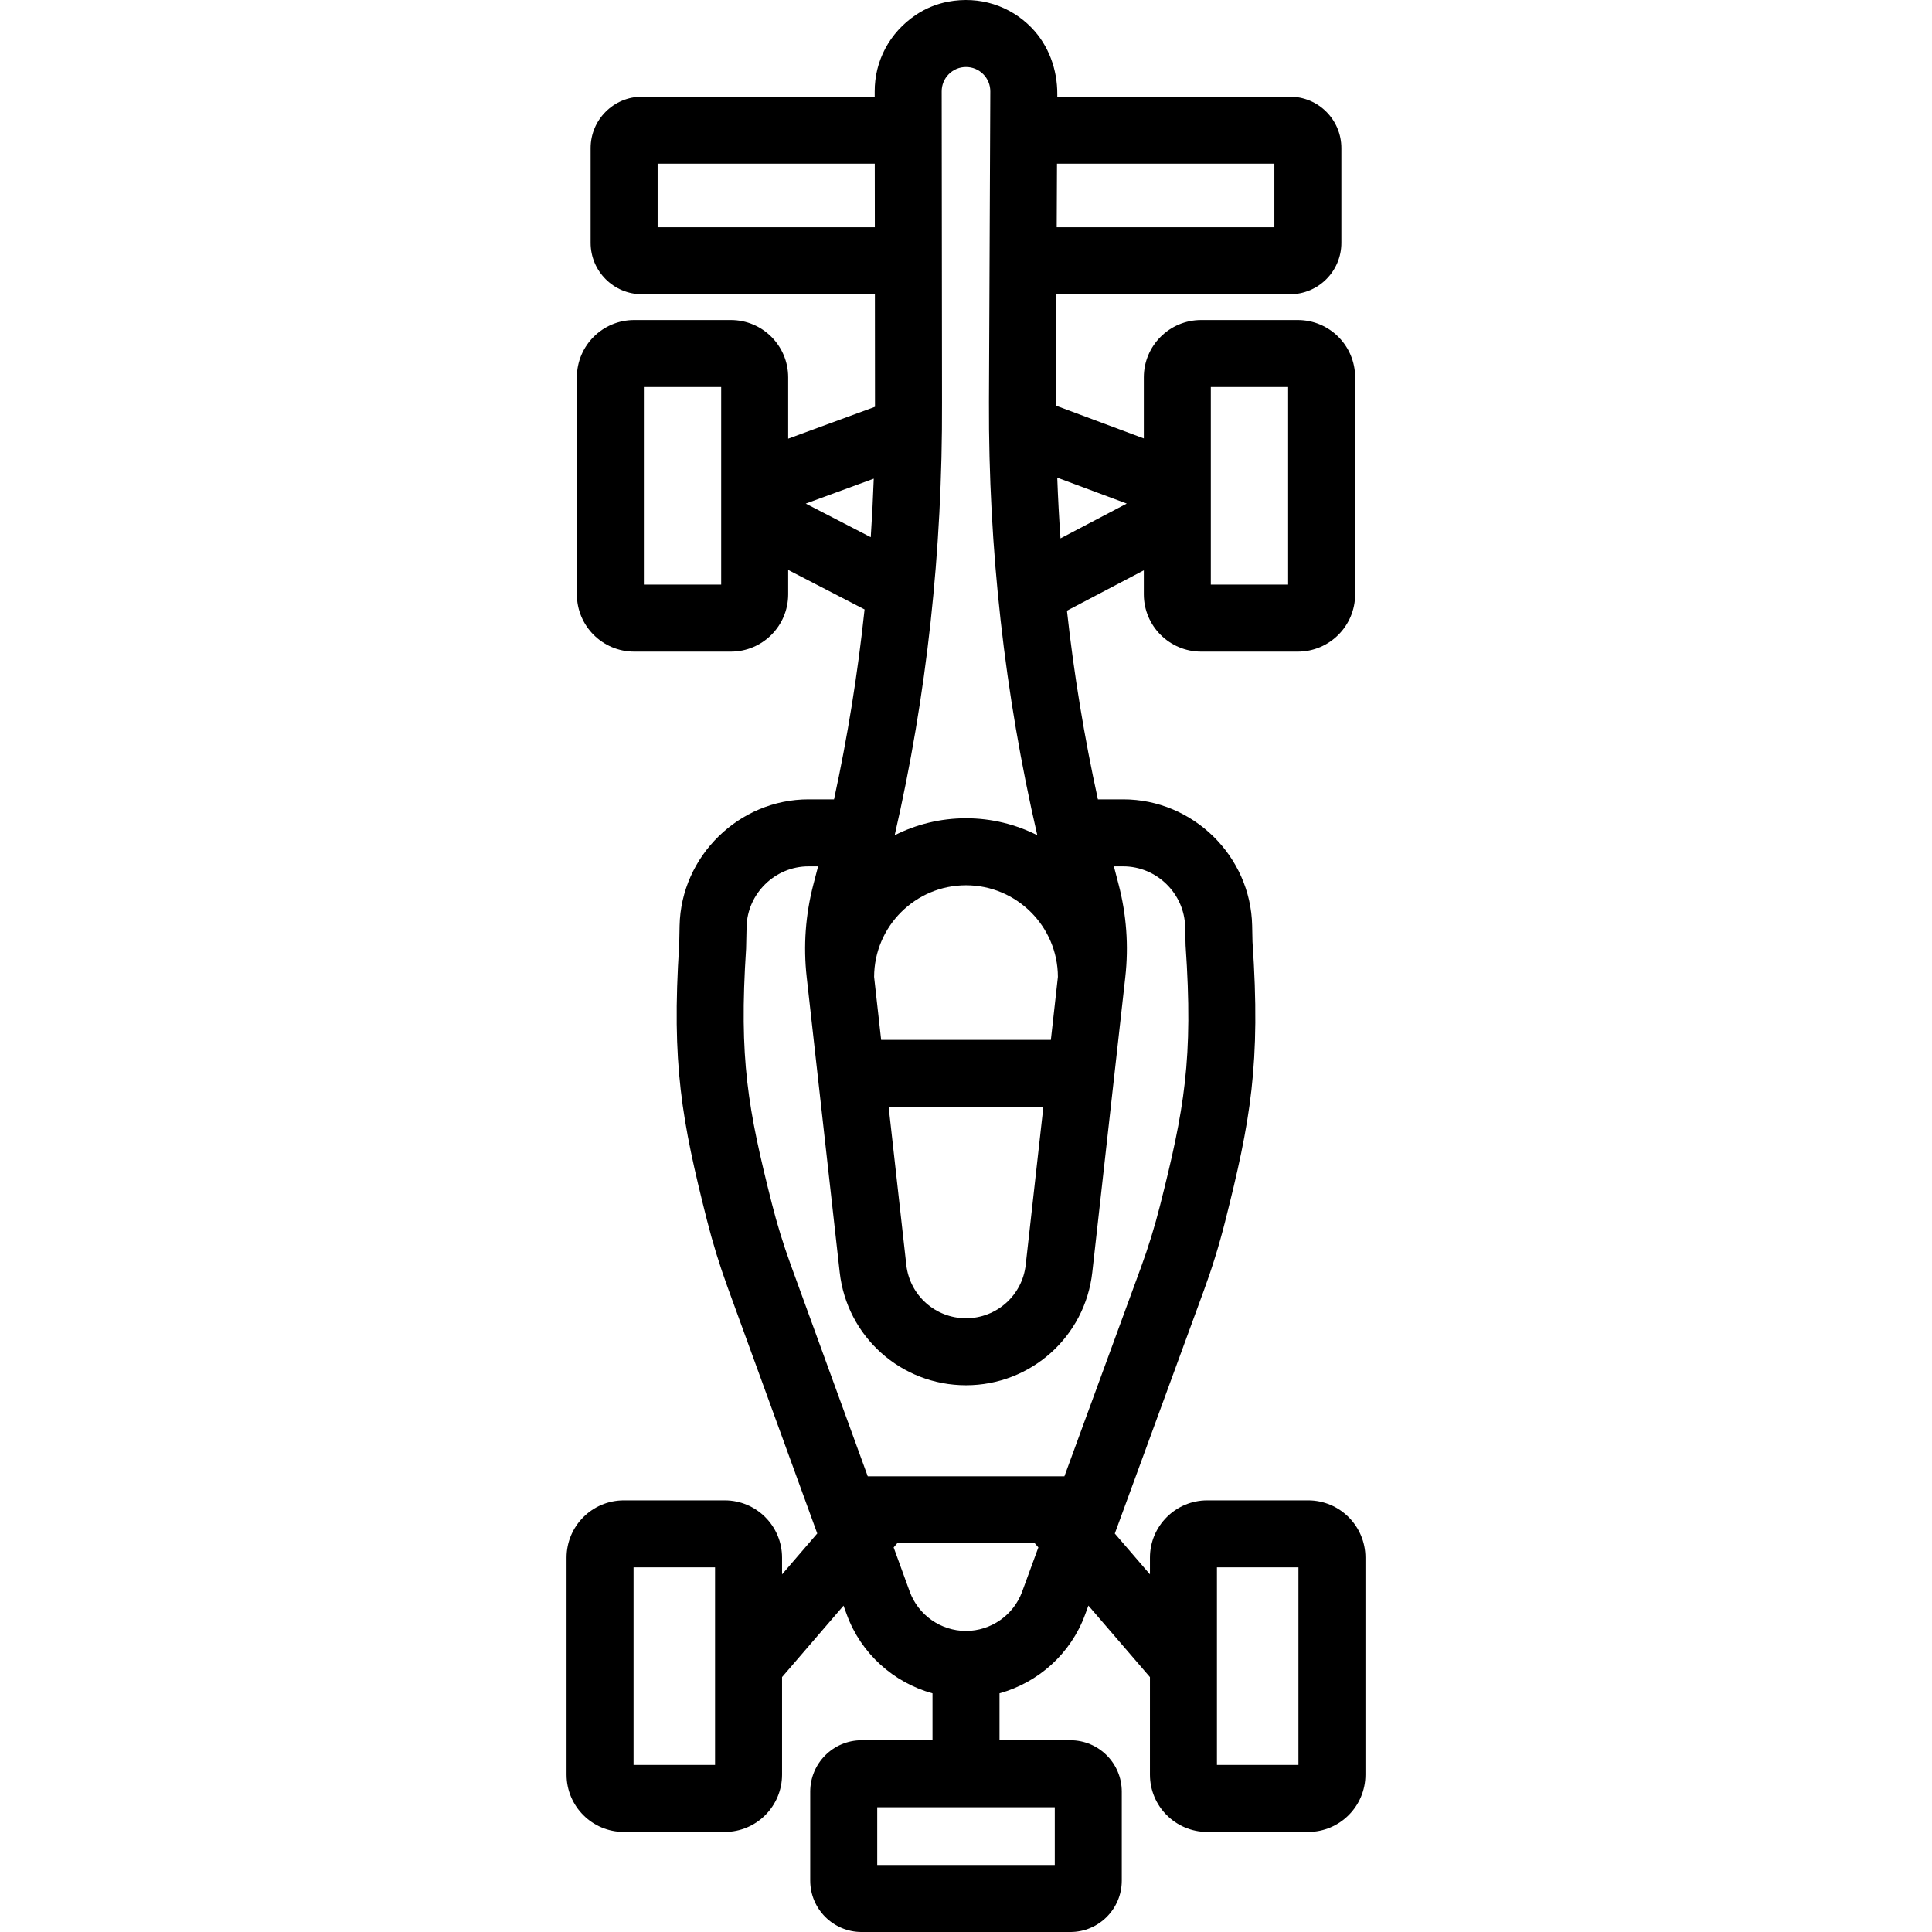
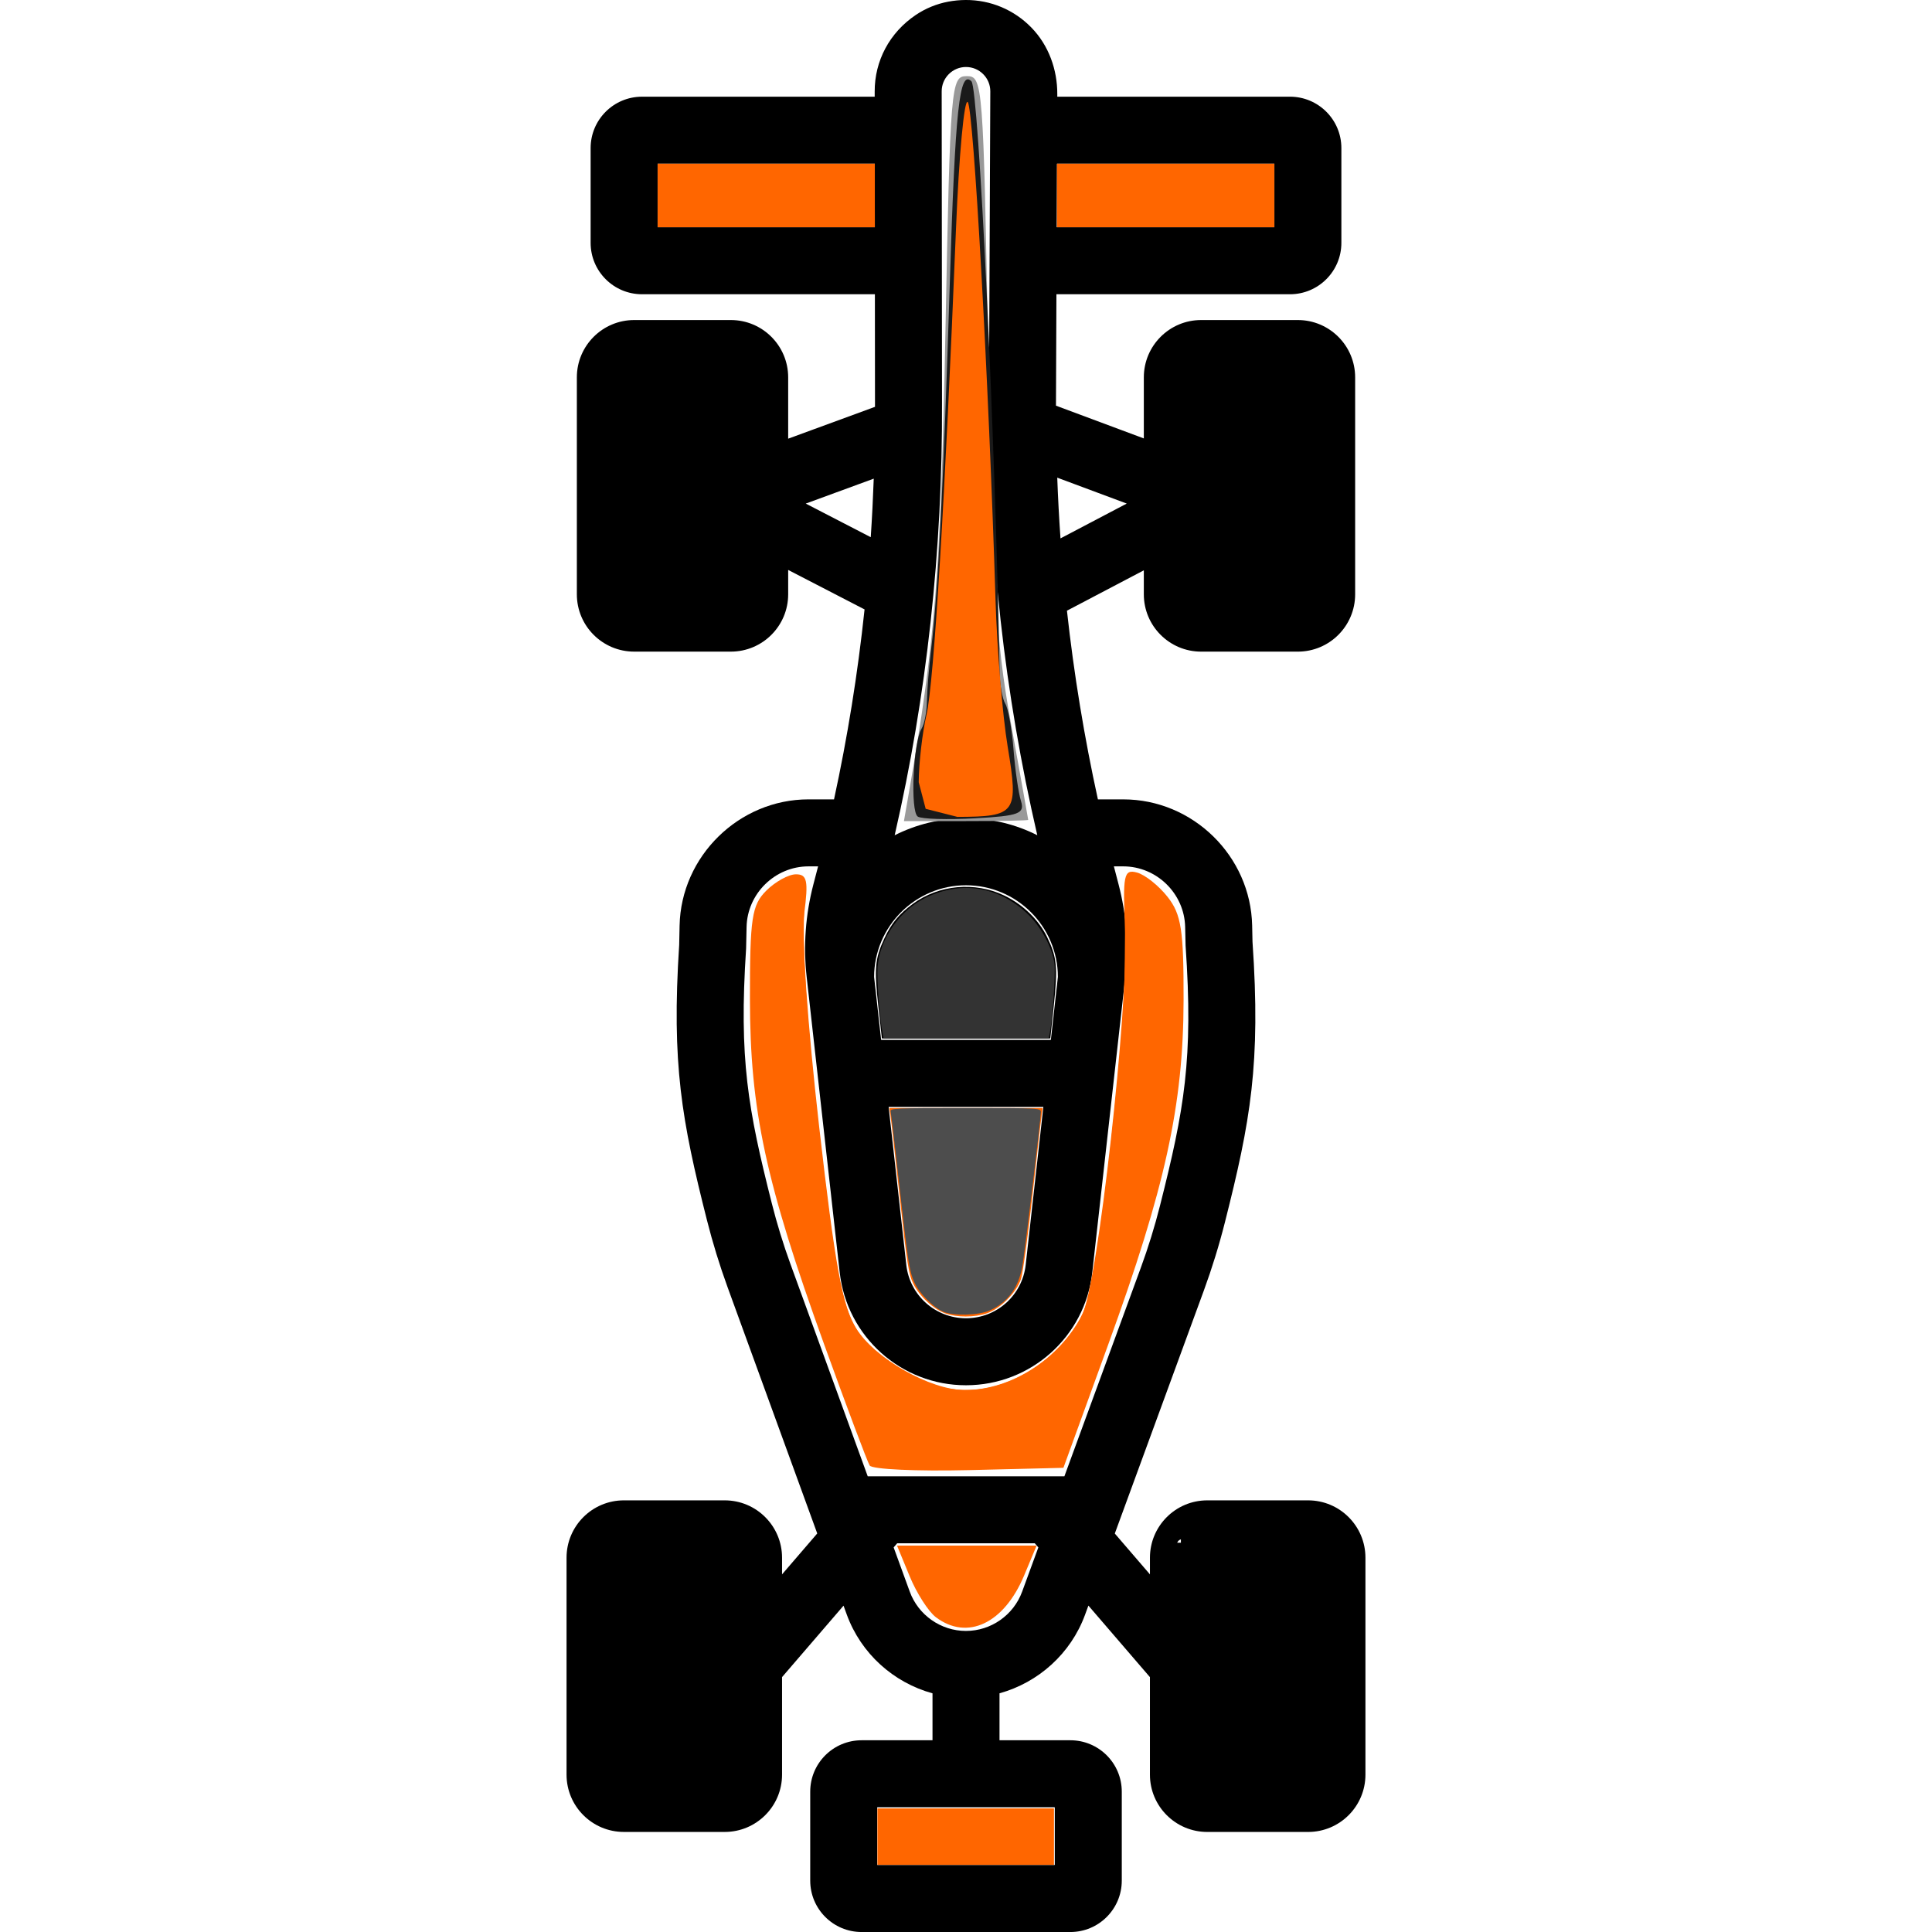
<svg xmlns="http://www.w3.org/2000/svg" version="1.1" id="Capa_1" x="0px" y="0px" viewBox="0 0 374.84 374.84" style="enable-background:new 0 0 374.84 374.84;" xml:space="preserve">
-   <path d="M253.796,291.092h-19.563c-6.144,0-11.124,4.98-11.124,11.124v3.238l-6.818-7.924l17.281-47.161  c1.583-4.319,2.958-8.773,4.087-13.238c4.963-19.622,6.973-30.724,5.347-54.425l-0.066-3.123  c-0.282-13.506-11.5-24.494-25.008-24.494h-4.92c-2.639-12.05-4.649-24.27-6.006-36.607l14.915-7.834v4.654  c0,6.144,4.98,11.124,11.124,11.124h18.752c6.143,0,11.124-4.98,11.124-11.124V73.216c0-6.144-4.98-11.124-11.124-11.124h-18.752  c-6.144,0-11.124,4.98-11.124,11.124v11.847l-17.044-6.356c0-0.225,0.088-21.617,0.088-21.617h45.313  c5.508,0,9.972-4.465,9.972-9.972V28.731c0-5.508-4.465-9.972-9.972-9.972h-45.146l0.002-0.465c0.021-4.784-1.67-9.49-5.004-12.92  c-4.16-4.28-10.09-6.189-16.162-5.049c-2.233,0.419-4.376,1.292-6.263,2.557c-5.134,3.444-8.023,8.958-8,14.884l0.001,0.993h-45.143  c-5.508,0-9.972,4.465-9.972,9.972v18.385c0,5.508,4.465,9.972,9.972,9.972h45.182c0,0,0.018,21.543,0.018,21.844l-16.843,6.177  V73.216c0-6.144-4.98-11.124-11.124-11.124h-18.752c-6.144,0-11.124,4.98-11.124,11.124v42.086c0,6.144,4.98,11.124,11.124,11.124  h18.752c6.143,0,11.124-4.98,11.124-11.124v-4.724l14.821,7.661c-1.326,12.505-3.309,24.806-5.925,36.85h-4.956  c-13.475,0-24.728,11.023-25.007,24.494l-0.077,3.727c-1.5,23.147,0.49,34.062,5.378,53.393c1.108,4.384,2.453,8.757,3.997,12.998  l17.41,47.816l-6.829,7.937v-3.238c0-6.144-4.98-11.124-11.124-11.124h-19.564c-6.144,0-11.124,4.98-11.124,11.124v42.086  c0,6.144,4.98,11.124,11.124,11.124h19.564c6.144,0,11.124-4.98,11.124-11.124v-18.918l11.928-13.861l0.625,1.717  c2.764,7.59,9.076,13.211,16.636,15.294v9.104h-13.752c-5.508,0-9.972,4.465-9.972,9.973v17.258c0,5.508,4.465,9.973,9.972,9.973  h40.503c5.508,0,9.972-4.465,9.972-9.973v-17.258c0-5.508-4.465-9.973-9.972-9.973h-13.751v-9.11  c7.532-2.085,13.827-7.685,16.596-15.24l0.651-1.778l11.94,13.877v18.917c0,6.144,4.98,11.124,11.124,11.124h19.564  c6.143,0,11.124-4.98,11.124-11.124v-42.086C264.92,296.072,259.94,291.092,253.796,291.092z M234.92,75.092h15v38.334h-15V75.092z   M139.92,113.426h-15V75.092h15V113.426z M138.732,342.426H122.92v-38.334h15.812V342.426z M204.644,361.84h-34.448v-11.203h34.448  V361.84z M205.251,189.528l-1.367,12.23h-32.927l-1.366-12.221c0.03-9.809,8.016-17.779,17.831-17.779  C197.233,171.759,205.216,179.725,205.251,189.528z M202.43,214.759l-3.426,30.644c-0.66,5.907-5.64,10.361-11.583,10.361h0  c-5.943,0-10.923-4.454-11.583-10.361l-3.426-30.644H202.43z M218.609,97.702l-12.856,6.753c-0.274-3.919-0.483-7.847-0.628-11.782  L218.609,97.702z M247.25,31.759v12.33h-42.229l0.054-12.33H247.25z M184.079,14.388c0.892-0.895,2.078-1.388,3.341-1.388  c1.263,0,2.449,0.493,3.341,1.388c0.891,0.895,1.379,2.083,1.375,3.343l-0.262,60.249c-0.112,28.493,3.045,56.722,9.377,84.067  c-4.163-2.099-8.859-3.288-13.83-3.288c-4.975,0-9.674,1.191-13.839,3.293c6.206-26.956,9.299-55.183,9.184-84.054l-0.062-60.265  C182.7,16.471,183.188,15.282,184.079,14.388z M127.59,44.089v-12.33h42.129l0.013,12.33H127.59z M156.33,97.706l13.192-4.838  c-0.136,3.801-0.329,7.586-0.581,11.356L156.33,97.706z M149.757,233.517c-4.649-18.386-6.403-28.012-5-49.504l0.092-4.16  c0.134-6.486,5.521-11.764,12.01-11.764h1.865c-0.051,0.196-0.901,3.46-0.901,3.46c-1.546,5.905-1.987,11.976-1.309,18.042  l6.402,57.257c1.397,12.494,11.931,21.916,24.504,21.916c12.572,0,23.106-9.422,24.503-21.916l6.402-57.257  c0.678-6.066,0.237-12.137-1.31-18.043c0,0-0.85-3.262-0.901-3.459h1.816c6.488,0,11.876,5.278,12.011,11.769l0.084,3.59  c1.523,22.034-0.249,31.828-4.971,50.496c-1.02,4.031-2.261,8.054-3.69,11.953l-14.851,40.529h-38.157l-14.991-41.172  C151.973,241.425,150.758,237.476,149.757,233.517z M198.311,308.813c-1.669,4.555-6.05,7.615-10.901,7.615  c-4.861,0-9.246-3.069-10.909-7.637l-3.119-8.567l0.687-0.799h26.703l0.687,0.798L198.311,308.813z M251.92,342.426h-15.812v-38.334  h15.812V342.426z" />
-   <g>
+   <defs id="defs37" />
+   <path id="path2" d="m 187.357,0 c -1.118,0.004 -2.25,0.11 -3.389,0.324 -2.233,0.419 -4.377,1.294 -6.264,2.559 -5.134,3.444 -8.023,8.957 -8,14.883 v 0.994 H 124.562 c -5.508,0 -9.971,4.464 -9.971,9.971 v 18.385 c 0,5.508 4.464,9.973 9.971,9.973 h 45.182 c 0,0 0.019,21.543 0.019,21.844 l -16.844,6.178 V 73.217 c 0,-6.144 -4.979,-11.125 -11.123,-11.125 h -18.752 c -6.144,0 -11.125,4.981 -11.125,11.125 v 42.086 c 0,6.144 4.981,11.123 11.125,11.123 h 18.752 c 6.143,0 11.123,-4.979 11.123,-11.123 v -4.725 l 14.82,7.66 c -1.326,12.505 -3.308,24.808 -5.924,36.852 h -4.957 c -13.475,0 -24.727,11.021 -25.006,24.492 l -0.078,3.729 c -1.5,23.147 0.491,34.062 5.379,53.393 1.108,4.384 2.452,8.757 3.996,12.998 l 17.41,47.816 -6.828,7.936 v -3.236 c 0,-6.144 -4.981,-11.125 -11.125,-11.125 h -19.562 c -6.144,0 -11.125,4.981 -11.125,11.125 v 42.086 c 0,6.144 4.981,11.123 11.125,11.123 h 19.562 c 6.144,0 11.125,-4.979 11.125,-11.123 v -18.918 l 11.928,-13.861 0.625,1.717 c 2.764,7.59 9.077,13.21 16.637,15.293 v 9.105 h -13.752 c -5.508,0 -9.973,4.465 -9.973,9.973 v 17.258 c 0,5.508 4.466,9.973 9.973,9.973 h 40.502 c 5.508,0 9.973,-4.465 9.973,-9.973 v -17.258 c 0,-5.508 -4.466,-9.973 -9.973,-9.973 h -13.75 v -9.111 c 7.532,-2.085 13.827,-7.685 16.596,-15.24 l 0.65,-1.777 11.939,13.877 v 18.918 c 0,6.144 4.981,11.123 11.125,11.123 h 19.564 c 6.143,0 11.123,-4.979 11.123,-11.123 v -42.086 c 0,-6.146 -4.979,-11.127 -11.123,-11.127 h -19.564 c -6.144,0 -11.123,4.981 -11.123,11.125 v 3.236 l -6.818,-7.924 17.281,-47.16 c 1.583,-4.319 2.957,-8.773 4.086,-13.238 4.963,-19.622 6.974,-30.725 5.348,-54.426 l -0.066,-3.123 c -0.282,-13.506 -11.5,-24.492 -25.008,-24.492 h -4.92 c -2.639,-12.05 -4.649,-24.27 -6.006,-36.607 l 14.916,-7.834 v 4.654 c 0,6.144 4.979,11.123 11.123,11.123 h 18.752 c 6.143,0 11.125,-4.979 11.125,-11.123 V 73.217 c 0,-6.144 -4.981,-11.125 -11.125,-11.125 h -18.752 c -6.144,0 -11.123,4.981 -11.123,11.125 V 85.062 l -17.045,-6.355 c 0,-0.225 0.088,-21.617 0.088,-21.617 h 45.312 c 5.508,0 9.973,-4.466 9.973,-9.973 V 28.73 c 0,-5.508 -4.466,-9.971 -9.973,-9.971 h -45.145 l 0.002,-0.465 c 0.021,-4.784 -1.67,-9.492 -5.004,-12.922 -3.38,-3.478 -7.93,-5.39 -12.773,-5.373 z m 0.062,13 c 1.263,0 2.45,0.494 3.342,1.389 0.891,0.895 1.379,2.082 1.375,3.342 l -0.264,60.25 c -0.112,28.493 3.047,56.721 9.379,84.066 -4.163,-2.099 -8.859,-3.287 -13.83,-3.287 -4.975,0 -9.675,1.191 -13.84,3.293 6.206,-26.956 9.299,-55.184 9.184,-84.055 l -0.062,-60.266 c -0.004,-1.262 0.484,-2.45 1.375,-3.344 0.892,-0.895 2.079,-1.389 3.342,-1.389 z m -59.83,18.76 h 42.129 l 0.014,12.33 h -42.143 z m 77.484,0 H 247.25 v 12.33 h -42.229 z m -80.154,43.332 h 15 v 38.334 h -15 z m 110,0 h 15 v 38.334 h -15 z m -29.795,17.582 13.484,5.027 -12.855,6.754 c -0.274,-3.919 -0.484,-7.846 -0.629,-11.781 z m -35.604,0.193 c -0.136,3.801 -0.328,7.587 -0.58,11.357 l -12.611,-6.52 z m -12.662,75.223 h 1.865 c -0.051,0.196 -0.902,3.459 -0.902,3.459 -1.546,5.905 -1.987,11.977 -1.309,18.043 l 6.402,57.256 c 1.397,12.494 11.931,21.916 24.504,21.916 12.572,0 23.107,-9.422 24.504,-21.916 l 6.4,-57.256 c 0.678,-6.066 0.238,-12.137 -1.309,-18.043 0,0 -0.851,-3.262 -0.902,-3.459 h 1.816 c 6.488,0 11.877,5.277 12.012,11.768 l 0.084,3.59 c 1.523,22.034 -0.249,31.828 -4.971,50.496 -1.02,4.031 -2.262,8.054 -3.691,11.953 l -14.85,40.529 h -38.158 l -14.99,-41.172 c -1.392,-3.829 -2.606,-7.777 -3.607,-11.736 -4.649,-18.386 -6.403,-28.012 -5,-49.504 l 0.092,-4.16 c 0.134,-6.486 5.521,-11.764 12.01,-11.764 z m 30.562,3.668 c 9.811,0.001 17.795,7.967 17.83,17.77 l -1.367,12.23 h -32.928 l -1.365,-12.221 c 0.03,-9.809 8.015,-17.779 17.83,-17.779 z m -15.01,43.002 h 30.018 l -3.426,30.643 c -0.66,5.907 -5.639,10.361 -11.582,10.361 -5.943,0 -10.924,-4.454 -11.584,-10.361 z m 57.137,83.848 c 0.499,0.024 1.087,0.31 1.635,0.947 0.195,-0.163 0.439,-0.252 0.717,-0.232 0.465,0.033 1.011,0.353 1.52,1.057 1.112,1.538 1.965,3.204 2.688,4.941 v -1.229 h 15.812 v 17.162 c 0.941,0.781 0.717,1.414 0,2.135 v 19.037 h -15.812 V 313.154 c -0.129,-0.242 -0.258,-0.483 -0.371,-0.732 -0.439,-0.968 -0.721,-1.787 -0.994,-2.621 -0.2,-0.32 -0.384,-0.628 -0.625,-0.959 -0.689,-0.948 -1.444,-1.852 -1.938,-2.928 -0.509,-0.662 -0.853,-1.247 -1.268,-1.975 -0.153,-0.268 -0.274,-0.557 -0.447,-0.812 -0.226,-0.334 -0.493,-0.637 -0.746,-0.951 -0.245,-0.303 -0.497,-0.599 -0.746,-0.898 -1.221,-1.47 -0.545,-2.723 0.576,-2.67 z m -55.48,0.818 h 26.703 l 0.688,0.797 -3.148,8.59 c -1.669,4.555 -6.049,7.615 -10.9,7.615 -4.861,0 -9.245,-3.069 -10.908,-7.637 l -3.119,-8.566 z m -51.148,4.666 h 15.812 v 38.334 h -15.812 z m 47.275,46.545 h 34.449 v 11.203 h -34.449 z" />
+   <g id="g4">
</g>
-   <g>
+   <g id="g6">
</g>
-   <g>
+   <g id="g8">
</g>
-   <g>
+   <g id="g10">
</g>
-   <g>
+   <g id="g12">
</g>
-   <g>
+   <g id="g14">
</g>
-   <g>
+   <g id="g16">
</g>
-   <g>
+   <g id="g18">
</g>
-   <g>
+   <g id="g20">
</g>
-   <g>
+   <g id="g22">
</g>
-   <g>
+   <g id="g24">
</g>
-   <g>
+   <g id="g26">
</g>
-   <g>
+   <g id="g28">
</g>
-   <g>
+   <g id="g30">
</g>
-   <g>
+   <g id="g32">
</g>
+   <path style="fill:#ff6600;fill-opacity:1;stroke-width:1.588" d="m 168.732,284.334 c -0.456,-0.738 -4.428,-11.303 -8.825,-23.477 -11.374,-31.488 -14.394,-45.53 -14.407,-67.005 -0.01,-15.759 0.364,-18.243 3.165,-21.045 1.747,-1.747 4.341,-3.177 5.764,-3.177 2.164,0 2.428,1.234 1.614,7.544 -0.561,4.355 0.656,21.84 2.88,41.356 3.076,26.995 4.523,34.897 7.181,39.198 3.614,5.848 14.391,11.965 21.079,11.965 8.984,0 18.281,-5.96 22.776,-14.6 2.998,-5.762 9.003,-59.439 8.333,-74.49 -0.485,-10.905 -0.267,-11.987 2.282,-11.32 1.55,0.405 4.23,2.532 5.956,4.727 2.662,3.384 3.133,6.427 3.104,20.056 -0.043,20.34 -3.547,36.323 -14.668,66.925 l -8.646,23.791 -18.38,0.446 c -10.109,0.246 -18.753,-0.157 -19.209,-0.895 z" id="path846" />
+   <path style="fill:#ff6600;fill-opacity:1;stroke-width:1.588" d="m 181.581,313.77 c -1.449,-1.092 -3.739,-4.666 -5.09,-7.942 l -2.456,-5.956 h 13.543 13.543 l -2.421,5.793 c -3.896,9.325 -11.024,12.699 -17.12,8.104 z" id="path848" />
+   <path style="fill:#999999;fill-opacity:1;stroke-width:1.588" d="m 176.347,153.748 c 5.092,-29.265 6.17,-42.821 7.074,-88.945 0.953,-48.646 1.069,-50.032 4.157,-50.032 3.094,0 3.201,1.378 4.134,53.208 0.803,44.61 1.508,56.249 4.368,72.029 1.876,10.351 3.41,18.928 3.41,19.06 0,0.132 -5.425,0.239 -12.056,0.239 h -12.056 z" id="path850" />
+   <path id="path852" style="fill:#999999;fill-opacity:1;stroke-width:1.588" d="m 237.611,304.637 v 4.254 c 0.339,0.277 0.722,0.5 1.039,0.803 0.274,0.262 0.509,0.561 0.771,0.834 0.43,0.447 0.885,0.866 1.336,1.291 0.676,0.717 1.514,1.312 2.133,2.084 0.675,0.841 0.182,0.445 0.609,0.766 0.271,0.152 0.318,0.505 0.539,0.699 0.02,0.018 0.004,-0.092 0.025,-0.076 0.391,0.282 0.61,0.561 0.963,0.943 l -2.422,1.045 c 0.019,0.013 0.04,0.024 0.059,0.037 1.314,-0.494 4.201,-1.616 2.506,-0.791 -0.707,0.344 -1.414,0.689 -2.121,1.033 0.263,0.169 0.524,0.341 0.793,0.5 0.44,0.304 0.53,0.337 0.916,0.717 0.057,0.056 0.11,0.116 0.16,0.178 -0.004,-0.016 -0.015,-0.035 -0.002,-0.043 0.114,-0.07 0.25,0.099 0.379,0.137 0.05,0.015 0.102,0.013 0.154,0.019 0.262,-0.377 2.162,0.319 2.572,0.457 0.254,0.113 0.518,0.207 0.762,0.34 0.616,0.335 0.562,0.476 1.16,0.635 0.15,0.04 0.309,0.03 0.461,0.06 0.735,0.147 0.602,0.15 1.334,0.539 0.068,0.049 0.108,0.095 0.166,0.143 v -16.604 h -7.146 z m 0,11.195 v 7.07 18.266 h 7.146 7.146 v -17.766 c -0.2,0.2 -0.414,0.401 -0.674,0.621 -0.176,0.149 -0.46,0.054 -0.689,0.08 -0.873,0.1 -1.359,-0.377 -1.57,-1.002 -0.282,-0.075 -0.532,-0.172 -1.107,-0.486 -0.09,-0.049 -0.15,-0.144 -0.238,-0.195 -0.164,-0.095 -0.344,-0.16 -0.516,-0.24 -0.174,-0.062 -0.347,-0.133 -0.523,-0.186 -0.206,-0.062 -0.435,-0.055 -0.623,-0.158 -0.062,-0.034 0.257,-0.038 0.197,-0.076 -0.074,-0.048 -1.11,0.203 -1.283,0.055 -0.746,-0.175 -1.207,-0.366 -1.887,-0.809 -0.119,-0.078 -0.173,-0.23 -0.283,-0.32 -0.097,-0.079 -0.203,-0.144 -0.305,-0.217 -0.86,-0.518 -1.739,-1.052 -2.488,-1.727 -0.014,-0.013 0.037,2e-4 0.057,0 -0.197,-0.157 -0.408,-0.297 -0.59,-0.471 -0.11,-0.106 -0.182,-0.245 -0.279,-0.363 -0.182,-0.222 -0.385,-0.427 -0.559,-0.656 -0.344,-0.453 -0.644,-0.933 -0.932,-1.42 z m 12.559,7.549 c 0.018,0.02 0.036,0.04 0.053,0.061 0.115,-0.014 0.085,-0.033 -0.053,-0.061 z" />
+   <path style="fill:#999999;fill-opacity:1;stroke-width:1.588" d="m 123.252,322.902 v -18.266 h 7.147 7.147 v 18.266 18.266 h -7.147 -7.147 z" id="path854" />
+   <path style="fill:#999999;fill-opacity:1;stroke-width:1.588" d="M 126.429,94.186 V 75.921 h 6.353 6.353 V 94.186 112.452 h -6.353 -6.353 z" id="path856" />
+   <path style="fill:#666666;fill-opacity:1;stroke-width:1.588" d="M 236.022,94.186 V 75.921 h 6.353 6.353 V 94.186 112.452 h -6.353 -6.353 z" id="path858" />
+   <path style="fill:#666666;fill-opacity:1;stroke-width:1.588" d="M 236.975,94.186 V 75.921 h 5.559 5.559 V 94.186 112.452 h -5.559 -5.559 z" id="path860" />
+   <path style="fill:#666666;fill-opacity:1;stroke-width:1.588" d="m 127.078,94.984 0.49,-19.063 h 5.466 5.466 V 94.981 114.04 l -5.956,0.003 -5.956,0.003 0.49,-19.063 z" id="path862" />
+   <path style="fill:#666666;fill-opacity:1;stroke-width:1.588" d="m 124.205,322.902 v -18.266 h 6.353 6.353 v 18.266 18.266 h -6.353 -6.353 z" id="path864" />
+   <path id="path866" style="fill:#4d4d4d;fill-opacity:1;stroke-width:1.588" d="m 238.562,304.637 v 4.988 c 0.028,0.025 0.061,0.043 0.088,0.068 0.274,0.262 0.509,0.561 0.771,0.834 0.43,0.447 0.885,0.866 1.336,1.291 0.676,0.717 1.514,1.312 2.133,2.084 0.675,0.841 0.182,0.445 0.609,0.766 0.271,0.152 0.318,0.505 0.539,0.699 0.02,0.018 0.004,-0.092 0.025,-0.076 0.391,0.282 0.61,0.561 0.963,0.943 l -2.422,1.045 c 0.019,0.013 0.04,0.024 0.059,0.037 1.314,-0.494 4.201,-1.616 2.506,-0.791 -0.707,0.344 -1.414,0.689 -2.121,1.033 0.263,0.169 0.524,0.341 0.793,0.5 0.44,0.304 0.53,0.337 0.916,0.717 0.057,0.056 0.11,0.116 0.16,0.178 -0.004,-0.016 -0.015,-0.035 -0.002,-0.043 0.114,-0.07 0.25,0.099 0.379,0.137 0.05,0.015 0.102,0.013 0.154,0.019 0.262,-0.377 2.162,0.319 2.572,0.457 0.254,0.113 0.518,0.207 0.762,0.34 0.616,0.335 0.562,0.476 1.16,0.635 0.15,0.04 0.309,0.03 0.461,0.06 0.476,0.096 0.646,0.167 0.865,0.285 v -16.207 h -6.354 z m 0,12.639 v 5.627 18.266 h 6.354 6.354 v -17.18 c -0.015,0.013 -0.024,0.022 -0.039,0.035 -0.176,0.149 -0.46,0.054 -0.689,0.08 -0.873,0.1 -1.359,-0.377 -1.57,-1.002 -0.282,-0.075 -0.532,-0.172 -1.107,-0.486 -0.09,-0.049 -0.15,-0.144 -0.238,-0.195 -0.164,-0.095 -0.344,-0.16 -0.516,-0.24 -0.174,-0.062 -0.347,-0.133 -0.523,-0.186 -0.206,-0.062 -0.435,-0.055 -0.623,-0.158 -0.062,-0.034 0.257,-0.038 0.197,-0.076 -0.074,-0.048 -1.11,0.203 -1.283,0.055 -0.746,-0.175 -1.207,-0.366 -1.887,-0.809 -0.119,-0.078 -0.173,-0.23 -0.283,-0.32 -0.097,-0.079 -0.203,-0.144 -0.305,-0.217 -0.86,-0.518 -1.739,-1.052 -2.488,-1.727 -0.014,-0.013 0.037,2e-4 0.057,0 -0.197,-0.157 -0.408,-0.297 -0.59,-0.471 -0.11,-0.106 -0.182,-0.245 -0.279,-0.363 -0.176,-0.214 -0.37,-0.414 -0.539,-0.633 z m 11.607,6.105 c 0.018,0.02 0.036,0.04 0.053,0.061 0.115,-0.014 0.085,-0.033 -0.053,-0.061 z" />
+   <path style="fill:#1a1a1a;fill-opacity:1;stroke-width:1.588" d="m 178.071,158.434 c -1.497,-0.931 -0.92,-14.398 0.731,-17.069 0.542,-0.876 1.008,-3.273 1.036,-5.326 0.028,-2.053 0.397,-6.592 0.819,-10.086 1.331,-11.013 2.408,-32.139 3.618,-70.99 1.057,-33.922 1.872,-41.518 4.205,-39.184 1.404,1.404 4.622,68.931 5.463,114.641 0.045,2.457 0.542,5.211 1.104,6.12 0.562,0.909 1.278,4.906 1.591,8.881 0.313,3.975 0.968,8.482 1.455,10.016 0.767,2.417 -0.415,2.861 -8.867,3.33 -5.363,0.298 -10.384,0.148 -11.156,-0.332 z" id="path868" />
+   <path style="fill:#ff6600;fill-opacity:1;stroke-width:1.588" d="m 178.247,151.763 c 0.021,-3.713 0.703,-9.625 1.515,-13.138 1.442,-6.239 3.616,-42.073 5.716,-94.203 0.575,-14.267 1.601,-25.346 2.281,-24.619 1.13,1.209 4.072,53.961 5.39,96.62 0.297,9.609 1.36,22.423 2.363,28.475 2.133,12.872 1.643,13.554 -9.759,13.591 l -6.155,-1.564 z" id="path870" />
+   <path style="fill:#ff6600;fill-opacity:1;stroke-width:1.588" d="m 205.209,37.802 v -4.765 h 20.648 20.648 v 4.765 4.765 h -20.648 -20.648 z" id="path872" />
+   <path style="fill:#ff6600;fill-opacity:1;stroke-width:1.588" d="m 138.963,42.976 c 5.933,-0.306 15.225,-0.304 20.648,0.005 5.423,0.309 0.569,0.56 -10.787,0.557 -11.356,-0.003 -15.794,-0.256 -9.861,-0.562 z" id="path874" />
+   <path style="fill:#ff6600;fill-opacity:1;stroke-width:1.588" d="m 162.752,43.054 c 1.545,-0.403 3.69,-0.376 4.765,0.059 1.075,0.435 -0.189,0.765 -2.81,0.732 -2.621,-0.032 -3.501,-0.388 -1.955,-0.791 z" id="path876" />
+   <path style="fill:#ff6600;fill-opacity:1;stroke-width:1.588" d="m 128.97,37.802 v -4.765 h 19.854 19.854 v 4.765 4.765 h -19.854 -19.854 z" id="path878" />
+   <path style="fill:#ff6600;fill-opacity:1;stroke-width:1.588" d="m 129.606,37.802 v -4.765 h 19.06 19.06 v 4.765 4.765 h -19.06 -19.06 z" id="path880" />
+   <rect style="fill:#000000;fill-opacity:1" id="rect1064" width="16.337" height="24.528" x="229.113" y="294.538" />
+   <rect style="fill:#000000;fill-opacity:1" id="rect1066" width="31.447" height="46.889" x="226.305" y="299.311" />
+   <rect style="fill:#000000;fill-opacity:1" id="rect1068" width="30.043" height="48.855" x="114.837" y="298.75" />
+   <rect style="fill:#000000;fill-opacity:1" id="rect1070" width="27.797" height="49.978" x="117.083" y="68.514" />
+   <rect style="fill:#ff6600;fill-opacity:1" id="rect1072" width="25.551" height="47.732" x="228.551" y="70.48" />
+   <path style="fill:#ff6600;fill-opacity:1;stroke-width:0.281" d="m 170.235,356.334 v -5.475 h 17.127 17.127 v 5.475 5.475 h -17.127 -17.127 z" id="path1074" />
+   <rect style="fill:#000000;fill-opacity:1" id="rect1078" width="28.92" height="51.663" x="228.551" y="70.48" />
+   <path style="fill:#ff6600;fill-opacity:1;stroke-width:0.281" d="m 172.306,284.884 c -1.341,-0.132 -2.686,-0.318 -2.987,-0.413 -0.612,-0.194 -2.28,-4.399 -8.194,-20.653 -8.021,-22.045 -11.9,-35.205 -13.756,-46.669 -1.18,-7.292 -1.437,-10.838 -1.595,-21.98 -0.161,-11.361 0.065,-16.13 0.891,-18.876 0.596,-1.98 2.955,-4.527 5.26,-5.679 2.153,-1.076 3.4,-1.12 4.041,-0.142 0.404,0.616 0.433,1.1 0.217,3.58 -0.842,9.654 0.57,28.875 4.262,58.039 2.487,19.642 3.867,24.537 8.103,28.732 3.42,3.387 8.368,6.37 13.357,8.054 2.838,0.958 6.875,1.07 10.268,0.286 8.679,-2.005 16.871,-9.394 18.786,-16.943 2.08,-8.201 4.859,-29.941 6.79,-53.12 0.322,-3.865 0.481,-9.16 0.511,-16.987 0.024,-6.254 0.138,-11.655 0.254,-12.002 0.535,-1.601 3.019,-0.787 5.942,1.948 3.805,3.56 4.511,5.599 4.912,14.186 0.452,9.701 -0.22,21.696 -1.712,30.538 -2.172,12.877 -5.666,24.472 -15.745,52.25 l -5.618,15.484 -2.019,0.171 c -3.432,0.29 -29.386,0.45 -31.967,0.197 z" id="path1080" />
+   <rect style="fill:#ff6600;fill-opacity:1" id="rect1084" width="42.143" height="12.33" x="127.59" y="31.76" />
+   <rect style="fill:#ff6600;fill-opacity:1" id="rect1086" width="42.176" height="12.33" x="205.074" y="31.76" />
+   <path style="fill:#ff6600;fill-opacity:1;stroke-width:0.397" d="m 183.412,254.826 c -2.328,-0.825 -5.068,-3.377 -6.246,-5.816 -0.882,-1.826 -1.189,-3.803 -2.604,-16.762 -0.883,-8.081 -1.702,-15.273 -1.82,-15.982 l -0.216,-1.29 h 14.898 14.898 l -0.187,1.092 c -0.103,0.601 -0.91,7.614 -1.794,15.585 -0.884,7.971 -1.895,15.381 -2.246,16.466 -0.854,2.637 -3.98,5.784 -6.647,6.693 -2.364,0.806 -5.788,0.812 -8.036,0.015 z" id="path1117" />
+   <path style="fill:#000000;fill-opacity:1;stroke-width:0.397" d="m 170.388,195.021 c -0.789,-7.17 -0.619,-9.042 1.175,-12.911 1.374,-2.964 2.836,-4.745 5.515,-6.72 5.069,-3.736 12.029,-4.383 17.745,-1.651 3.622,1.732 6.676,4.683 8.319,8.042 1.911,3.907 2.105,5.851 1.319,13.239 l -0.686,6.452 h -16.338 -16.338 z" id="path1119" />
+   <path style="fill:#4d4d4d;fill-opacity:1;stroke-width:0.397" d="m 183.008,254.496 c -2.022,-0.879 -4.725,-3.637 -5.632,-5.746 -0.987,-2.294 -1.214,-3.795 -3.031,-20.024 -0.761,-6.799 -1.457,-12.675 -1.546,-13.057 -0.152,-0.652 0.739,-0.695 14.492,-0.695 14.368,0 14.655,0.015 14.655,0.791 0,1.302 -3.138,27.381 -3.603,29.947 -0.762,4.2 -2.795,6.946 -6.324,8.541 -2.141,0.968 -7.04,1.1 -9.012,0.243 z" id="path1121" />
+   <path style="fill:#333333;fill-opacity:1;stroke-width:0.397" d="m 171.222,200.382 c -0.571,-2.938 -1.126,-10.345 -0.955,-12.736 0.395,-5.524 4.366,-11.161 9.582,-13.601 6.758,-3.163 13.798,-2.038 19.334,3.087 2.768,2.563 5.029,6.718 5.407,9.938 0.219,1.864 -0.373,10.536 -0.908,13.311 l -0.211,1.092 H 187.453 171.434 Z" id="path1123" />
+   <rect style="fill:#000000;fill-opacity:1" id="rect1125" width="28.92" height="51.663" x="228.551" y="70.48" />
+   <rect style="fill:#000000;fill-opacity:1" id="rect1127" width="32.329" height="54.838" x="225.142" y="67.304" />
</svg>
